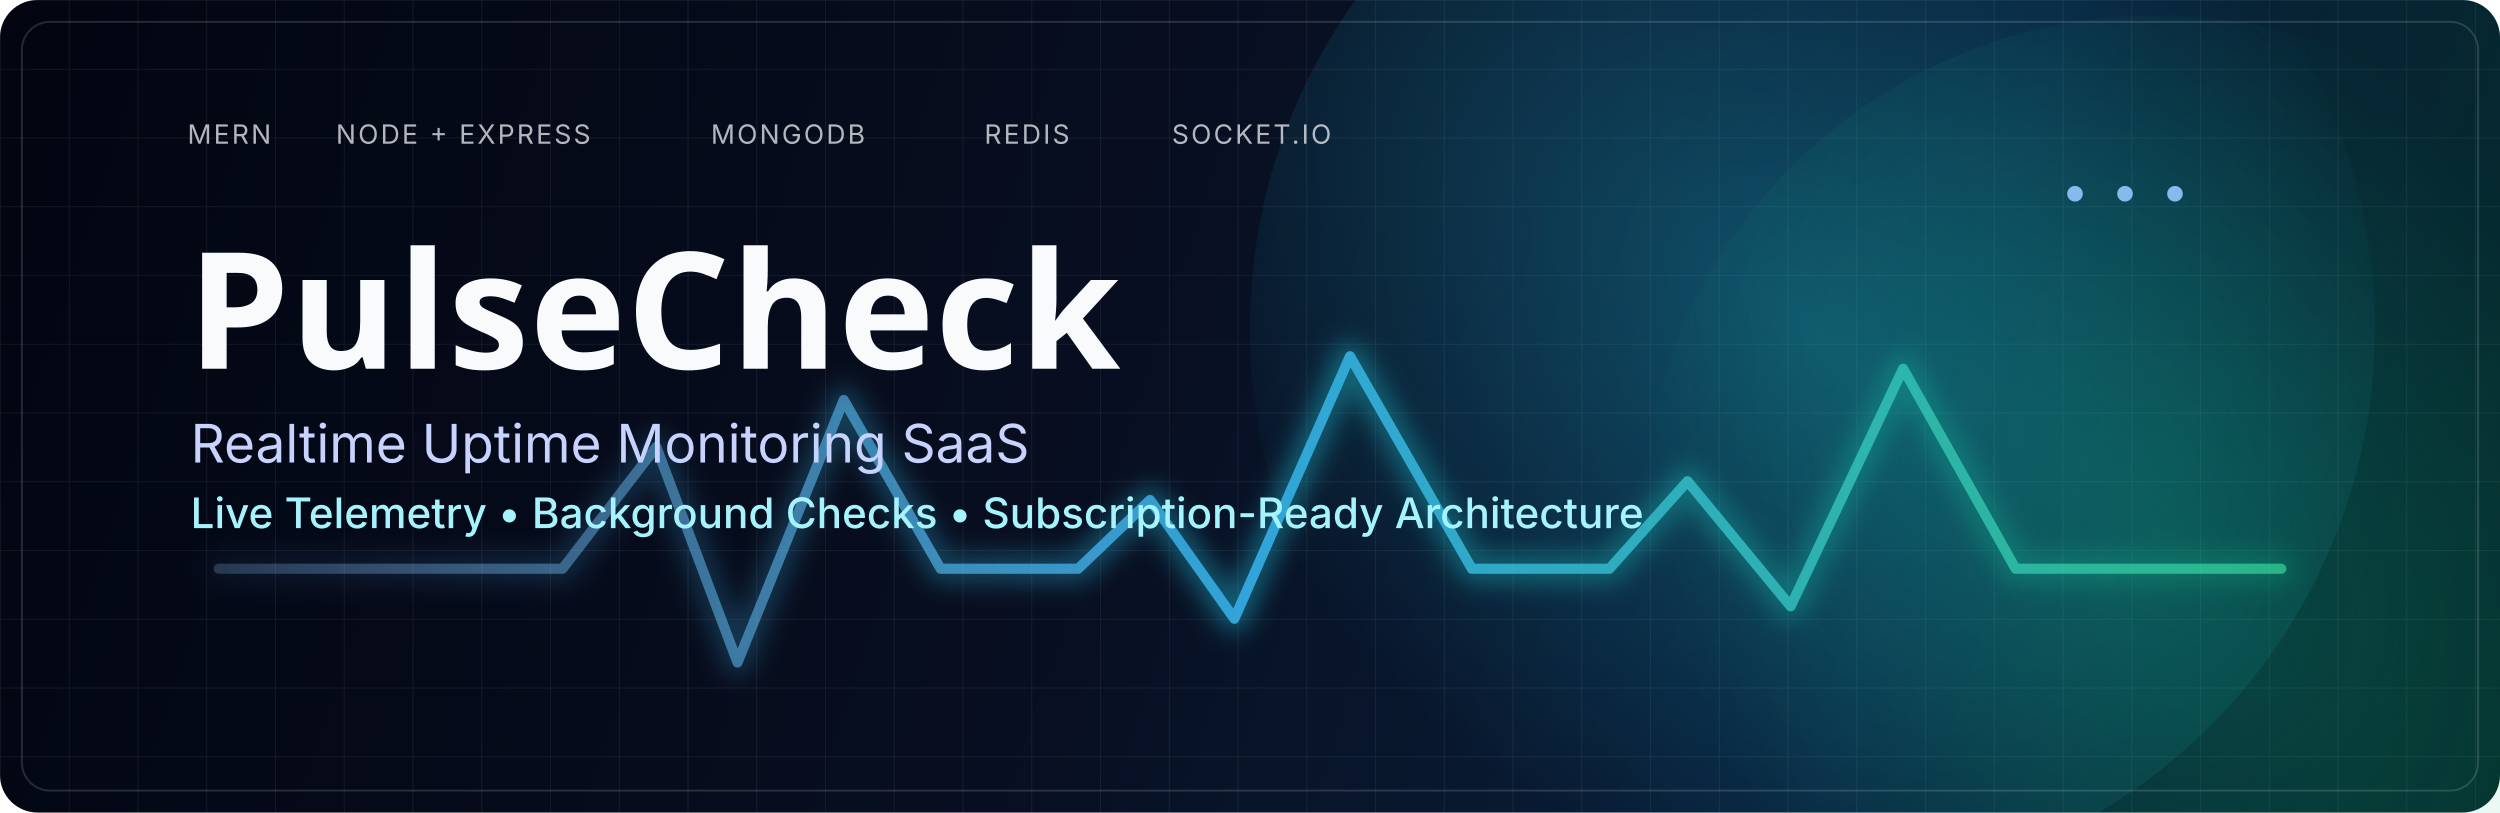
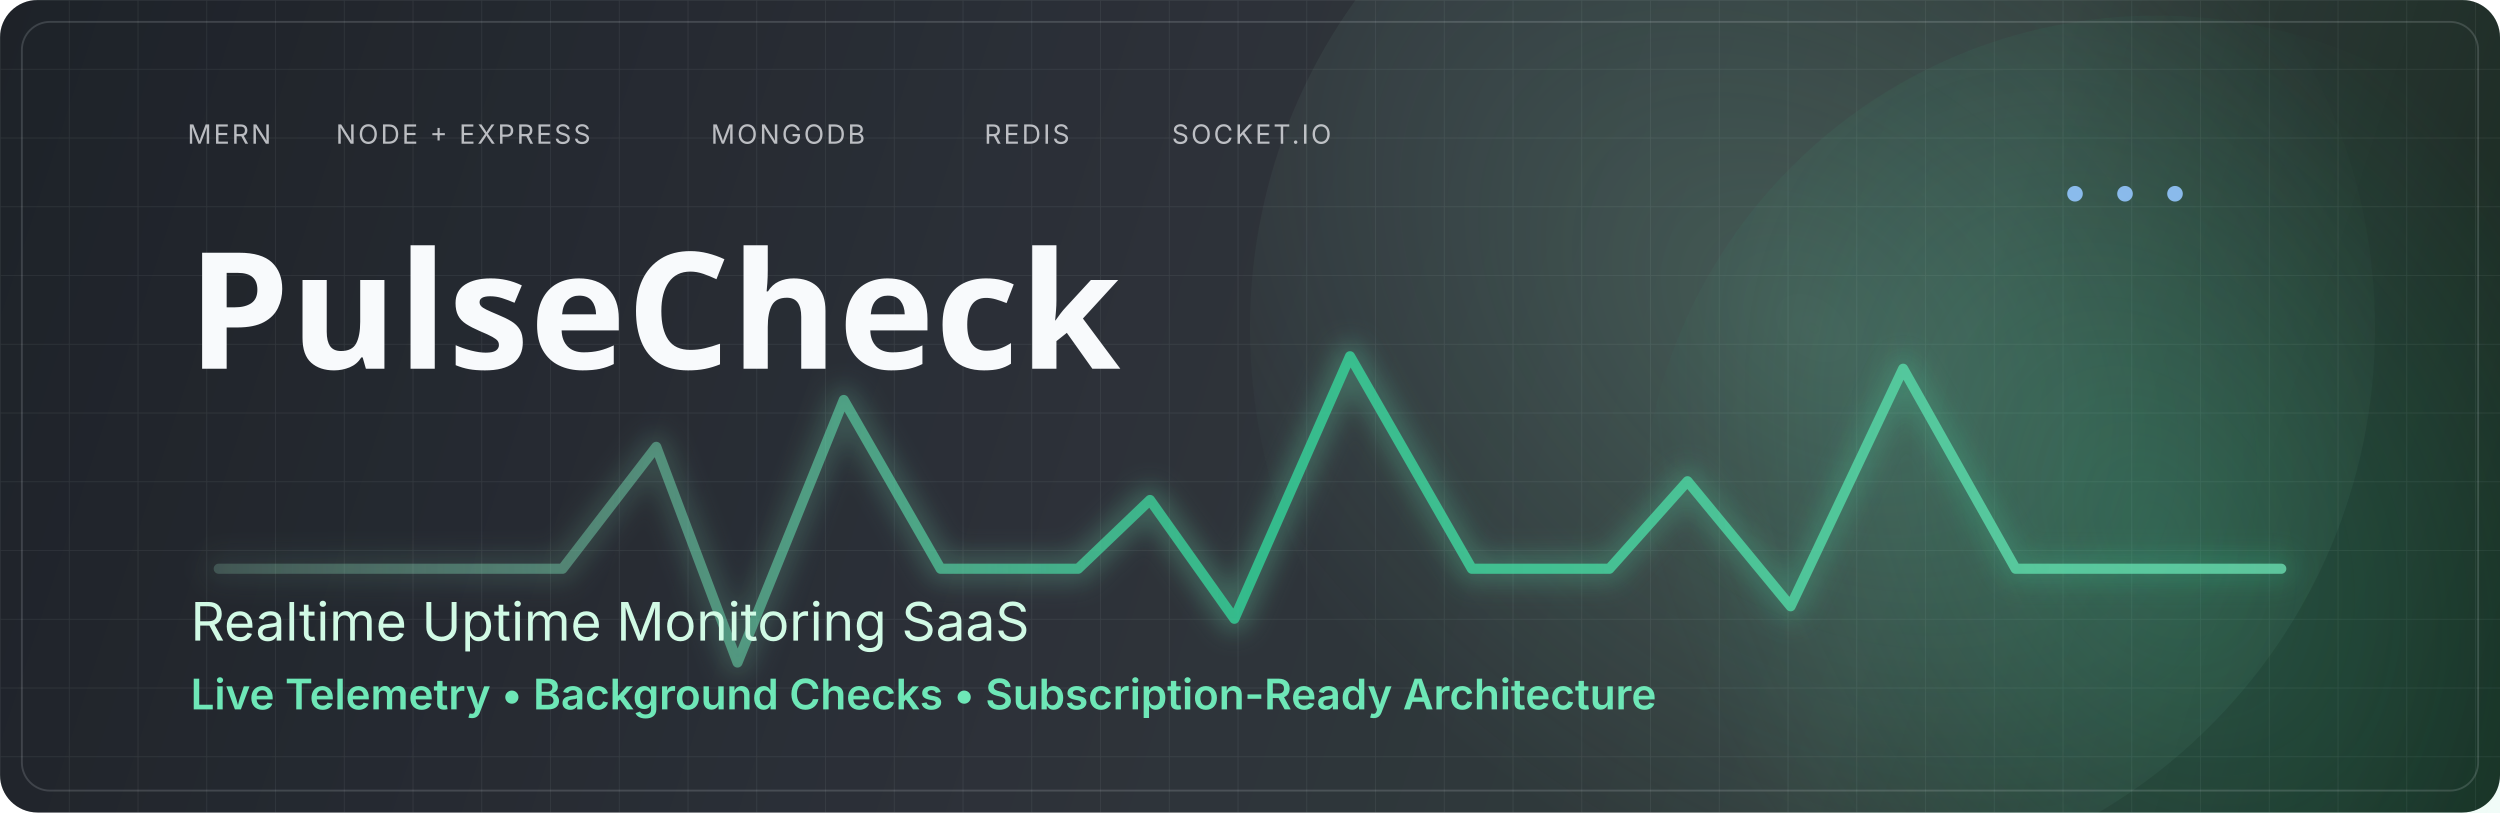
<svg xmlns="http://www.w3.org/2000/svg" width="1600" height="520" viewBox="0 0 1600 520" fill="none" role="img" aria-labelledby="title desc">
  <defs>
    <linearGradient id="bg" x1="0" y1="0" x2="1600" y2="520" gradientUnits="userSpaceOnUse">
-       <stop offset="0" stop-color="#03050F" />
-       <stop offset="0.45" stop-color="#091022" />
-       <stop offset="0.75" stop-color="#09233F" />
-       <stop offset="1" stop-color="#05322D" />
+       <stop offset="0" stop-color="#23272B" />
+       <stop offset="0.45" stop-color="#35393F" />
+       <stop offset="0.75" stop-color="#3A4742" />
+       <stop offset="1" stop-color="#1B2E1F" />
    </linearGradient>
    <radialGradient id="glowBlue" cx="0" cy="0" r="1" gradientUnits="userSpaceOnUse" gradientTransform="translate(1160 210) rotate(128) scale(350 520)">
-       <stop stop-color="#22D3EE" stop-opacity="0.30" />
-       <stop offset="1" stop-color="#22D3EE" stop-opacity="0" />
+       <stop stop-color="#A7F3D0" stop-opacity="0.18" />
+       <stop offset="1" stop-color="#A7F3D0" stop-opacity="0" />
    </radialGradient>
    <radialGradient id="glowGreen" cx="0" cy="0" r="1" gradientUnits="userSpaceOnUse" gradientTransform="translate(1380 340) rotate(150) scale(310 440)">
-       <stop stop-color="#10B981" stop-opacity="0.26" />
-       <stop offset="1" stop-color="#10B981" stop-opacity="0" />
+       <stop stop-color="#34D399" stop-opacity="0.22" />
+       <stop offset="1" stop-color="#34D399" stop-opacity="0" />
    </radialGradient>
    <linearGradient id="line" x1="140" y1="0" x2="1460" y2="0" gradientUnits="userSpaceOnUse">
-       <stop offset="0" stop-color="#93C5FD" stop-opacity="0.25" />
-       <stop offset="0.5" stop-color="#38BDF8" stop-opacity="0.95" />
-       <stop offset="1" stop-color="#34D399" stop-opacity="0.85" />
+       <stop offset="0" stop-color="#A7F3D0" stop-opacity="0.22" />
+       <stop offset="0.5" stop-color="#34D399" stop-opacity="0.95" />
+       <stop offset="1" stop-color="#6EE7B7" stop-opacity="0.85" />
    </linearGradient>
    <linearGradient id="lineSoft" x1="140" y1="0" x2="1460" y2="0" gradientUnits="userSpaceOnUse">
-       <stop offset="0" stop-color="#60A5FA" stop-opacity="0.08" />
-       <stop offset="0.5" stop-color="#22D3EE" stop-opacity="0.45" />
-       <stop offset="1" stop-color="#10B981" stop-opacity="0.32" />
+       <stop offset="0" stop-color="#A7F3D0" stop-opacity="0.08" />
+       <stop offset="0.5" stop-color="#6EE7B7" stop-opacity="0.32" />
+       <stop offset="1" stop-color="#34D399" stop-opacity="0.22" />
    </linearGradient>
    <filter id="softBlur" x="-20%" y="-20%" width="140%" height="140%" color-interpolation-filters="sRGB">
      <feGaussianBlur stdDeviation="8" />
    </filter>
    <pattern id="grid" width="44" height="44" patternUnits="userSpaceOnUse">
      <path d="M44 0H0V44" stroke="#D1D5DB" stroke-opacity="0.09" stroke-width="1" />
    </pattern>
  </defs>
  <rect width="1600" height="520" rx="24" fill="url(#bg)" />
  <rect width="1600" height="520" rx="24" fill="#020617" opacity="0.16" />
  <rect width="1600" height="520" rx="24" fill="url(#grid)" />
  <circle cx="1160" cy="210" r="360" fill="url(#glowBlue)" />
  <circle cx="1380" cy="340" r="330" fill="url(#glowGreen)" />
  <g opacity="0.88">
    <path d="M140 364H360L420 286L472 424L540 256L602 364H690L736 320L790 396L864 228L942 364H1030L1080 308L1146 388L1218 236L1290 364H1460" stroke="url(#lineSoft)" stroke-width="18" stroke-linecap="round" stroke-linejoin="round" filter="url(#softBlur)" />
    <path d="M140 364H360L420 286L472 424L540 256L602 364H690L736 320L790 396L864 228L942 364H1030L1080 308L1146 388L1218 236L1290 364H1460" stroke="url(#line)" stroke-width="6.5" stroke-linecap="round" stroke-linejoin="round" />
  </g>
  <g fill="#E5E7EB" opacity="0.78" font-family="Segoe UI, Inter, system-ui, -apple-system, sans-serif" font-size="17" letter-spacing="1.4">
    <text x="120" y="92">MERN</text>
    <text x="215" y="92">NODE + EXPRESS</text>
    <text x="455" y="92">MONGODB</text>
    <text x="630" y="92">REDIS</text>
    <text x="750" y="92">SOCKET.IO</text>
  </g>
  <text x="120" y="236" fill="#F8FAFC" font-family="Poppins, Segoe UI, system-ui, sans-serif" font-weight="700" font-size="104" letter-spacing="0.5">PulseCheck</text>
-   <text x="122" y="296" fill="#C7D2FE" font-family="Segoe UI, Inter, system-ui, sans-serif" font-weight="400" font-size="34">Realtime Uptime Monitoring SaaS</text>
-   <text x="122" y="338" fill="#A5F3FC" font-family="Segoe UI, Inter, system-ui, sans-serif" font-weight="500" font-size="27">Live Telemetry • Background Checks • Subscription-Ready Architecture</text>
+   <text x="122" y="410" fill="#D1FAE5" font-family="Segoe UI, Inter, system-ui, sans-serif" font-weight="400" font-size="34">Realtime Uptime Monitoring SaaS</text>
+   <text x="122" y="454" fill="#6EE7B7" font-family="Segoe UI, Inter, system-ui, sans-serif" font-weight="600" font-size="27">Live Telemetry • Background Checks • Subscription-Ready Architecture</text>
  <g opacity="0.9" fill="#93C5FD">
    <circle cx="1328" cy="124" r="5" />
    <circle cx="1360" cy="124" r="5" />
    <circle cx="1392" cy="124" r="5" />
  </g>
  <rect x="14" y="14" width="1572" height="492" rx="18" stroke="#E2E8F0" stroke-opacity="0.16" stroke-width="1.2" />
</svg>
